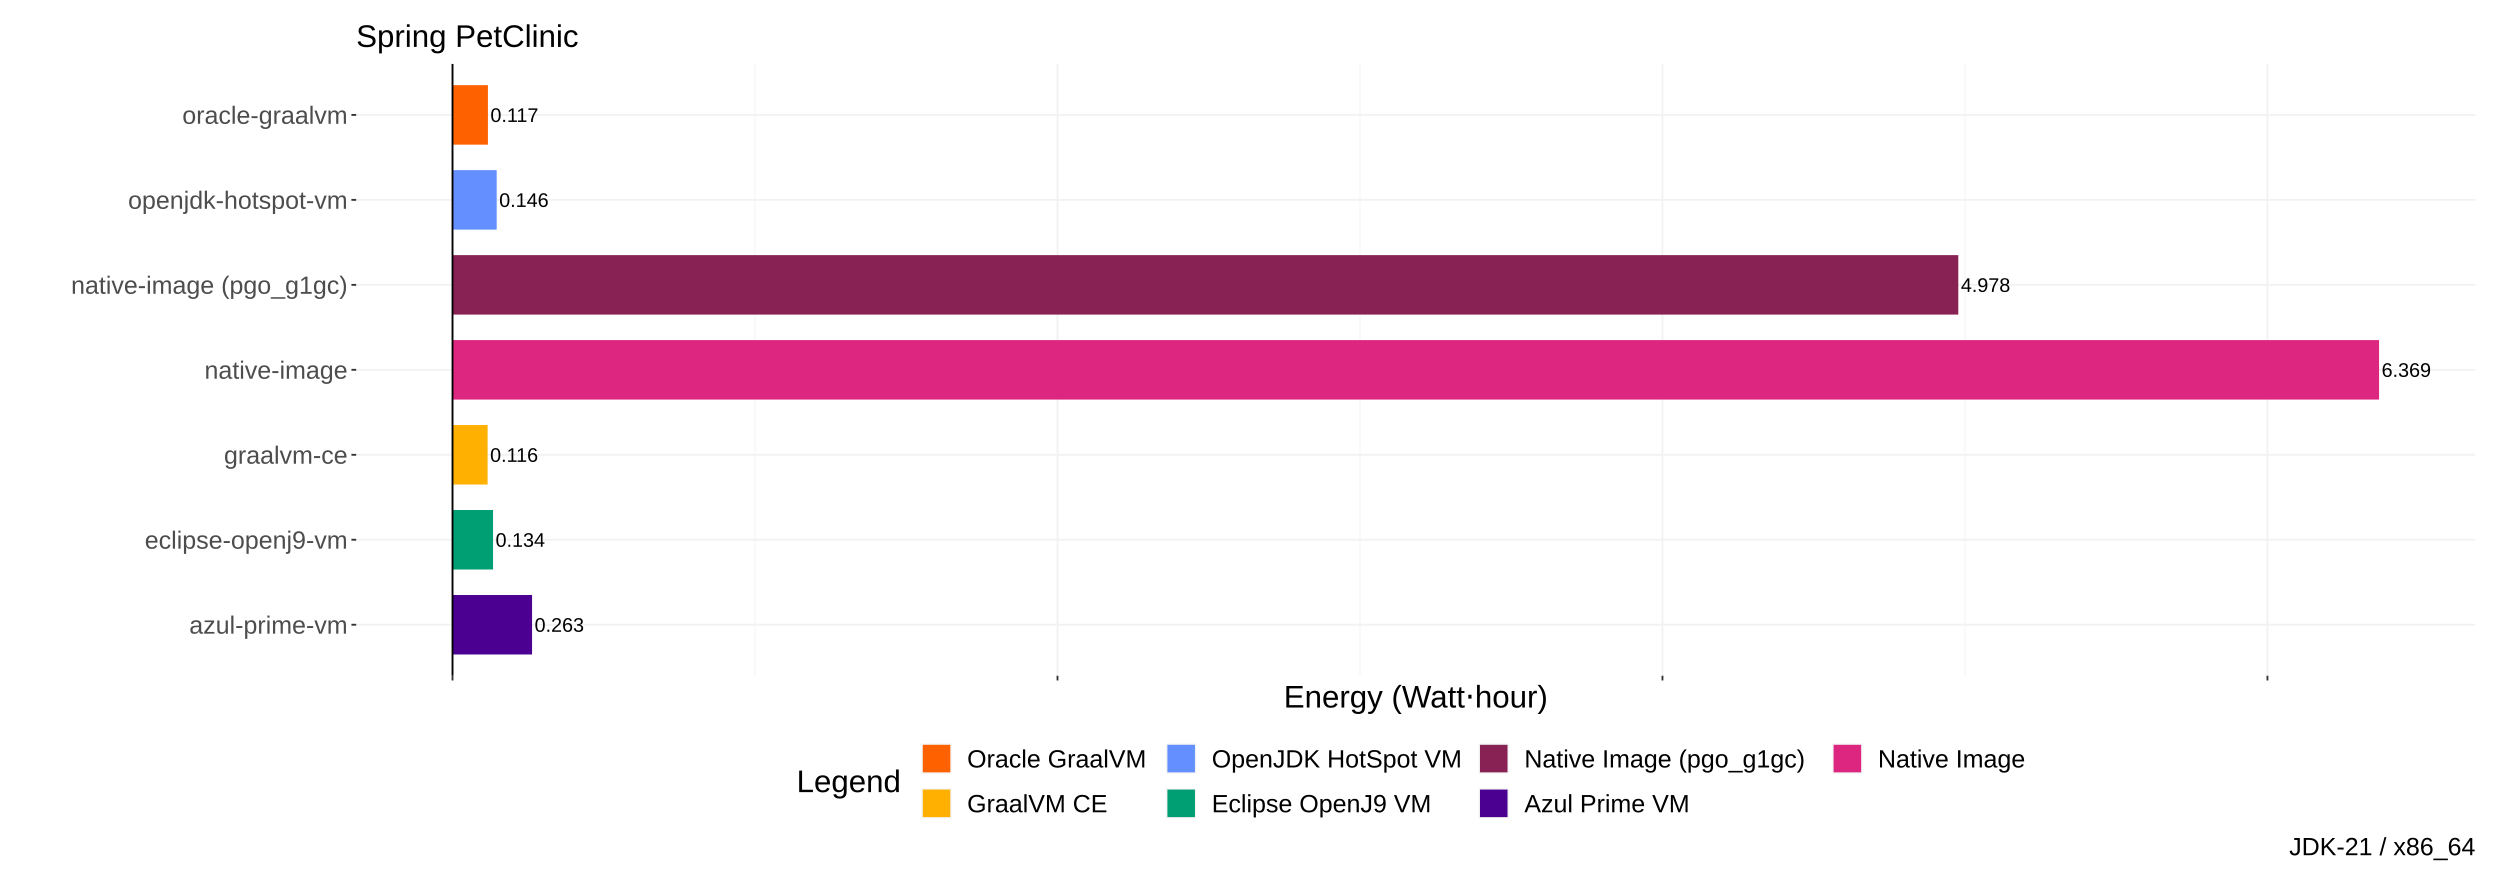
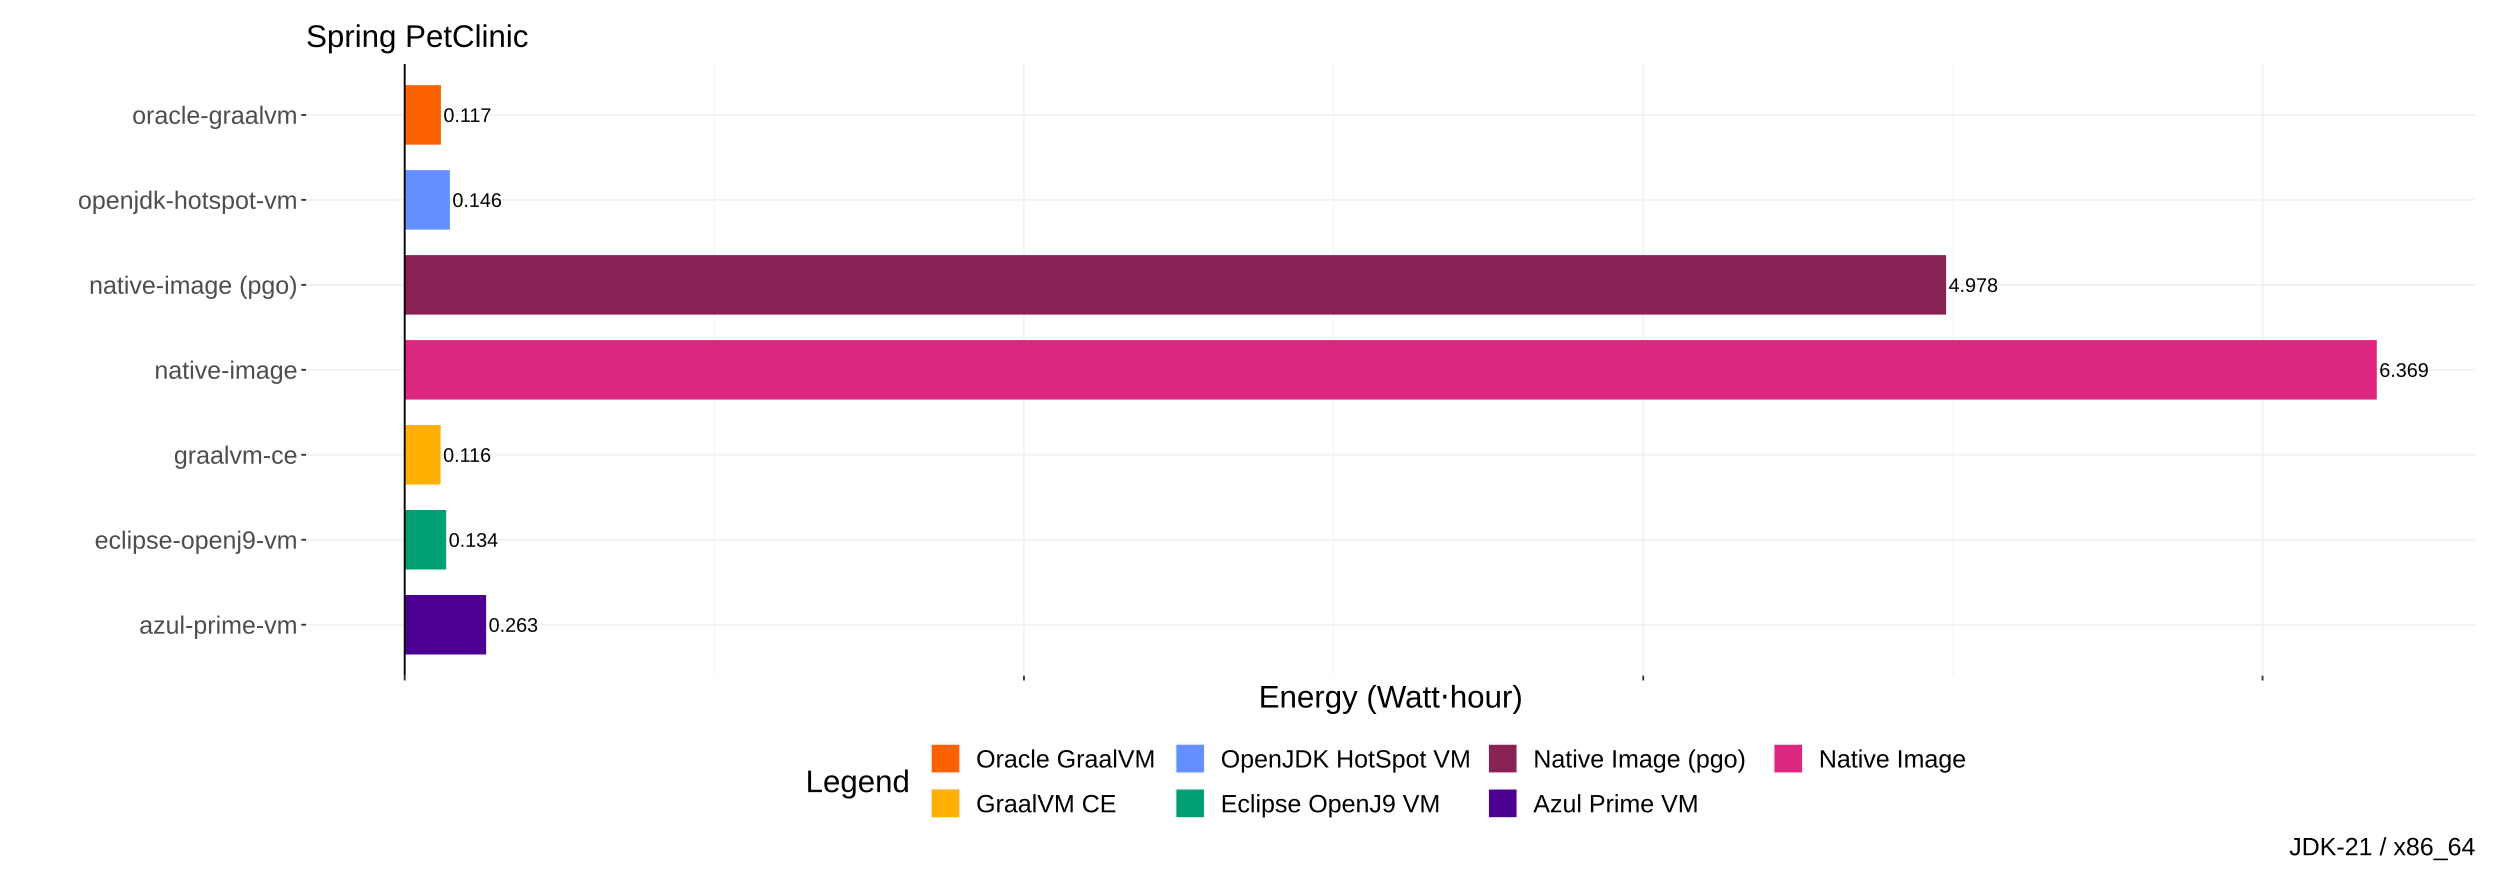
<svg xmlns="http://www.w3.org/2000/svg" class="svglite" width="1440.00pt" height="510.24pt" viewBox="0 0 1440.00 510.24">
  <defs>
    <style type="text/css">
    .svglite line, .svglite polyline, .svglite polygon, .svglite path, .svglite rect, .svglite circle {
      fill: none;
      stroke: #000000;
      stroke-linecap: round;
      stroke-linejoin: round;
      stroke-miterlimit: 10.00;
    }
    .svglite text {
      white-space: pre;
    }
  </style>
  </defs>
  <rect width="100%" height="100%" style="stroke: none; fill: #FFFFFF;" />
  <defs>
    <clipPath id="cpMC4wMHwxNDQwLjAwfDAuMDB8NTEwLjI0">
      <rect x="0.00" y="0.00" width="1440.00" height="510.24" />
    </clipPath>
  </defs>
  <g clip-path="url(#cpMC4wMHwxNDQwLjAwfDAuMDB8NTEwLjI0)">
    <rect x="0.00" y="0.00" width="1440.00" height="510.24" style="stroke-width: 1.07; stroke: #FFFFFF; fill: #FFFFFF;" />
-     <rect x="205.16" y="36.82" width="1220.66" height="352.39" style="stroke-width: 1.07; stroke: none;" />
-     <polyline points="434.88,389.21 434.88,36.82 " style="stroke-width: 0.53; stroke: #F2F2F2; stroke-linecap: butt;" />
-     <polyline points="783.35,389.21 783.35,36.82 " style="stroke-width: 0.53; stroke: #F2F2F2; stroke-linecap: butt;" />
-     <polyline points="1131.82,389.21 1131.82,36.82 " style="stroke-width: 0.53; stroke: #F2F2F2; stroke-linecap: butt;" />
-     <polyline points="205.16,359.85 1425.83,359.85 " style="stroke-width: 1.07; stroke: #F2F2F2; stroke-linecap: butt;" />
-     <polyline points="205.16,310.90 1425.83,310.90 " style="stroke-width: 1.07; stroke: #F2F2F2; stroke-linecap: butt;" />
-     <polyline points="205.16,261.96 1425.83,261.96 " style="stroke-width: 1.07; stroke: #F2F2F2; stroke-linecap: butt;" />
-     <polyline points="205.16,213.02 1425.83,213.02 " style="stroke-width: 1.07; stroke: #F2F2F2; stroke-linecap: butt;" />
-     <polyline points="205.16,164.08 1425.83,164.08 " style="stroke-width: 1.07; stroke: #F2F2F2; stroke-linecap: butt;" />
-     <polyline points="205.16,115.13 1425.83,115.13 " style="stroke-width: 1.07; stroke: #F2F2F2; stroke-linecap: butt;" />
-     <polyline points="205.16,66.19 1425.83,66.19 " style="stroke-width: 1.07; stroke: #F2F2F2; stroke-linecap: butt;" />
-     <polyline points="260.65,389.21 260.65,36.82 " style="stroke-width: 1.07; stroke: #F2F2F2; stroke-linecap: butt;" />
-     <polyline points="609.12,389.21 609.12,36.82 " style="stroke-width: 1.07; stroke: #F2F2F2; stroke-linecap: butt;" />
-     <polyline points="957.58,389.21 957.58,36.82 " style="stroke-width: 1.07; stroke: #F2F2F2; stroke-linecap: butt;" />
-     <polyline points="1306.05,389.21 1306.05,36.82 " style="stroke-width: 1.07; stroke: #F2F2F2; stroke-linecap: butt;" />
-     <rect x="260.65" y="342.72" width="45.82" height="34.26" style="stroke-width: 1.07; stroke: none; stroke-linecap: butt; stroke-linejoin: miter; fill: #4B0092;" />
-     <rect x="260.65" y="293.77" width="23.35" height="34.26" style="stroke-width: 1.07; stroke: none; stroke-linecap: butt; stroke-linejoin: miter; fill: #009E73;" />
-     <rect x="260.65" y="244.83" width="20.21" height="34.26" style="stroke-width: 1.07; stroke: none; stroke-linecap: butt; stroke-linejoin: miter; fill: #FFB000;" />
-     <rect x="260.65" y="195.89" width="1109.69" height="34.26" style="stroke-width: 1.07; stroke: none; stroke-linecap: butt; stroke-linejoin: miter; fill: #DC267F;" />
-     <rect x="260.65" y="146.95" width="867.33" height="34.26" style="stroke-width: 1.07; stroke: none; stroke-linecap: butt; stroke-linejoin: miter; fill: #882255;" />
-     <rect x="260.65" y="98.00" width="25.44" height="34.26" style="stroke-width: 1.07; stroke: none; stroke-linecap: butt; stroke-linejoin: miter; fill: #648FFF;" />
-     <rect x="260.65" y="49.06" width="20.39" height="34.26" style="stroke-width: 1.07; stroke: none; stroke-linecap: butt; stroke-linejoin: miter; fill: #FE6100;" />
-     <text x="307.93" y="363.91" style="font-size: 11.38px; font-family: &quot;Liberation Sans&quot;;" textLength="29.08px" lengthAdjust="spacingAndGlyphs">0.263</text>
-     <text x="285.45" y="314.97" style="font-size: 11.38px; font-family: &quot;Liberation Sans&quot;;" textLength="29.08px" lengthAdjust="spacingAndGlyphs">0.134</text>
-     <text x="282.31" y="266.03" style="font-size: 11.38px; font-family: &quot;Liberation Sans&quot;;" textLength="29.08px" lengthAdjust="spacingAndGlyphs">0.116</text>
-     <text x="1371.80" y="217.08" style="font-size: 11.38px; font-family: &quot;Liberation Sans&quot;;" textLength="29.08px" lengthAdjust="spacingAndGlyphs">6.369</text>
-     <text x="1129.44" y="168.14" style="font-size: 11.38px; font-family: &quot;Liberation Sans&quot;;" textLength="29.08px" lengthAdjust="spacingAndGlyphs">4.978</text>
-     <text x="287.54" y="119.20" style="font-size: 11.38px; font-family: &quot;Liberation Sans&quot;;" textLength="29.08px" lengthAdjust="spacingAndGlyphs">0.146</text>
-     <text x="282.49" y="70.25" style="font-size: 11.38px; font-family: &quot;Liberation Sans&quot;;" textLength="29.08px" lengthAdjust="spacingAndGlyphs">0.117</text>
-     <line x1="260.65" y1="389.21" x2="260.65" y2="36.82" style="stroke-width: 1.07; stroke-linecap: butt;" />
-     <text x="200.23" y="364.99" text-anchor="end" style="font-size: 14.40px;fill: #4D4D4D; font-family: &quot;Liberation Sans&quot;;" textLength="97.55px" lengthAdjust="spacingAndGlyphs">azul-prime-vm</text>
-     <text x="200.23" y="316.05" text-anchor="end" style="font-size: 14.40px;fill: #4D4D4D; font-family: &quot;Liberation Sans&quot;;" textLength="122.85px" lengthAdjust="spacingAndGlyphs">eclipse-openj9-vm</text>
-     <text x="200.23" y="267.10" text-anchor="end" style="font-size: 14.40px;fill: #4D4D4D; font-family: &quot;Liberation Sans&quot;;" textLength="75.07px" lengthAdjust="spacingAndGlyphs">graalvm-ce</text>
-     <text x="200.23" y="218.16" text-anchor="end" style="font-size: 14.40px;fill: #4D4D4D; font-family: &quot;Liberation Sans&quot;;" textLength="88.14px" lengthAdjust="spacingAndGlyphs">native-image</text>
-     <text x="200.23" y="169.22" text-anchor="end" style="font-size: 14.40px;fill: #4D4D4D; font-family: &quot;Liberation Sans&quot;;" textLength="166.15px" lengthAdjust="spacingAndGlyphs">native-image (pgo_g1gc)</text>
-     <text x="200.23" y="120.27" text-anchor="end" style="font-size: 14.40px;fill: #4D4D4D; font-family: &quot;Liberation Sans&quot;;" textLength="137.28px" lengthAdjust="spacingAndGlyphs">openjdk-hotspot-vm</text>
-     <text x="200.23" y="71.33" text-anchor="end" style="font-size: 14.40px;fill: #4D4D4D; font-family: &quot;Liberation Sans&quot;;" textLength="101.50px" lengthAdjust="spacingAndGlyphs">oracle-graalvm</text>
-     <polyline points="202.42,359.85 205.16,359.85 " style="stroke-width: 1.07; stroke: #333333; stroke-linecap: butt;" />
-     <polyline points="202.42,310.90 205.16,310.90 " style="stroke-width: 1.07; stroke: #333333; stroke-linecap: butt;" />
-     <polyline points="202.42,261.96 205.16,261.96 " style="stroke-width: 1.07; stroke: #333333; stroke-linecap: butt;" />
-     <polyline points="202.42,213.02 205.16,213.02 " style="stroke-width: 1.07; stroke: #333333; stroke-linecap: butt;" />
-     <polyline points="202.42,164.08 205.16,164.08 " style="stroke-width: 1.07; stroke: #333333; stroke-linecap: butt;" />
-     <polyline points="202.42,115.13 205.16,115.13 " style="stroke-width: 1.07; stroke: #333333; stroke-linecap: butt;" />
-     <polyline points="202.42,66.19 205.16,66.19 " style="stroke-width: 1.07; stroke: #333333; stroke-linecap: butt;" />
-     <polyline points="260.65,391.95 260.65,389.21 " style="stroke-width: 1.07; stroke: #333333; stroke-linecap: butt;" />
-     <polyline points="609.12,391.95 609.12,389.21 " style="stroke-width: 1.07; stroke: #333333; stroke-linecap: butt;" />
-     <polyline points="957.58,391.95 957.58,389.21 " style="stroke-width: 1.07; stroke: #333333; stroke-linecap: butt;" />
-     <polyline points="1306.05,391.95 1306.05,389.21 " style="stroke-width: 1.07; stroke: #333333; stroke-linecap: butt;" />
-     <text x="815.50" y="407.54" text-anchor="middle" style="font-size: 18.00px; font-family: &quot;Liberation Sans&quot;;" textLength="165.68px" lengthAdjust="spacingAndGlyphs">Energy (Watt⋅hour)</text>
-     <rect x="453.37" y="422.82" width="724.26" height="54.02" style="stroke-width: 1.07; stroke: none; fill: #FFFFFF;" />
-     <text x="458.84" y="456.26" style="font-size: 18.00px; font-family: &quot;Liberation Sans&quot;;" textLength="63.01px" lengthAdjust="spacingAndGlyphs">Legend</text>
-     <rect x="530.82" y="428.30" width="17.28" height="17.28" style="stroke-width: 1.07; stroke: none; fill: #F2F2F2;" />
-     <rect x="531.53" y="429.01" width="15.86" height="15.86" style="stroke-width: 1.07; stroke: none; stroke-linecap: butt; stroke-linejoin: miter; fill: #FE6100;" />
-     <rect x="671.72" y="428.30" width="17.28" height="17.28" style="stroke-width: 1.07; stroke: none; fill: #F2F2F2;" />
-     <rect x="672.43" y="429.01" width="15.86" height="15.86" style="stroke-width: 1.07; stroke: none; stroke-linecap: butt; stroke-linejoin: miter; fill: #648FFF;" />
-     <rect x="851.76" y="428.30" width="17.28" height="17.28" style="stroke-width: 1.07; stroke: none; fill: #F2F2F2;" />
-     <rect x="852.47" y="429.01" width="15.86" height="15.86" style="stroke-width: 1.07; stroke: none; stroke-linecap: butt; stroke-linejoin: miter; fill: #882255;" />
-     <rect x="1055.44" y="428.30" width="17.28" height="17.28" style="stroke-width: 1.07; stroke: none; fill: #F2F2F2;" />
-     <rect x="1056.15" y="429.01" width="15.86" height="15.86" style="stroke-width: 1.07; stroke: none; stroke-linecap: butt; stroke-linejoin: miter; fill: #DC267F;" />
-     <rect x="530.82" y="454.09" width="17.28" height="17.28" style="stroke-width: 1.07; stroke: none; fill: #F2F2F2;" />
-     <rect x="531.53" y="454.80" width="15.86" height="15.86" style="stroke-width: 1.07; stroke: none; stroke-linecap: butt; stroke-linejoin: miter; fill: #FFB000;" />
-     <rect x="671.72" y="454.09" width="17.28" height="17.28" style="stroke-width: 1.07; stroke: none; fill: #F2F2F2;" />
-     <rect x="672.43" y="454.80" width="15.86" height="15.86" style="stroke-width: 1.07; stroke: none; stroke-linecap: butt; stroke-linejoin: miter; fill: #009E73;" />
-     <rect x="851.76" y="454.09" width="17.28" height="17.28" style="stroke-width: 1.07; stroke: none; fill: #F2F2F2;" />
-     <rect x="852.47" y="454.80" width="15.86" height="15.86" style="stroke-width: 1.07; stroke: none; stroke-linecap: butt; stroke-linejoin: miter; fill: #4B0092;" />
-     <text x="557.06" y="442.08" style="font-size: 14.40px; font-family: &quot;Liberation Sans&quot;;" textLength="105.69px" lengthAdjust="spacingAndGlyphs">Oracle GraalVM</text>
-     <text x="697.97" y="442.08" style="font-size: 14.40px; font-family: &quot;Liberation Sans&quot;;" textLength="144.83px" lengthAdjust="spacingAndGlyphs">OpenJDK HotSpot VM</text>
-     <text x="878.01" y="442.08" style="font-size: 14.40px; font-family: &quot;Liberation Sans&quot;;" textLength="168.47px" lengthAdjust="spacingAndGlyphs">Native Image (pgo_g1gc)</text>
-     <text x="1081.69" y="442.08" style="font-size: 14.40px; font-family: &quot;Liberation Sans&quot;;" textLength="90.46px" lengthAdjust="spacingAndGlyphs">Native Image</text>
-     <text x="557.06" y="467.87" style="font-size: 14.40px; font-family: &quot;Liberation Sans&quot;;" textLength="78.80px" lengthAdjust="spacingAndGlyphs">GraalVM CE</text>
-     <text x="697.97" y="467.87" style="font-size: 14.40px; font-family: &quot;Liberation Sans&quot;;" textLength="124.62px" lengthAdjust="spacingAndGlyphs">Eclipse OpenJ9 VM</text>
-     <text x="878.01" y="467.87" style="font-size: 14.40px; font-family: &quot;Liberation Sans&quot;;" textLength="97.67px" lengthAdjust="spacingAndGlyphs">Azul Prime VM</text>
-     <text x="205.16" y="27.03" style="font-size: 18.00px; font-family: &quot;Liberation Sans&quot;;" textLength="132.54px" lengthAdjust="spacingAndGlyphs">Spring PetClinic</text>
+     <rect x="176.30" y="36.82" width="1249.53" height="352.39" style="stroke-width: 1.07; stroke: none;" />
+     <polyline points="411.45,389.21 411.45,36.82 " style="stroke-width: 0.53; stroke: #F2F2F2; stroke-linecap: butt;" />
+     <polyline points="768.16,389.21 768.16,36.82 " style="stroke-width: 0.53; stroke: #F2F2F2; stroke-linecap: butt;" />
+     <polyline points="1124.86,389.21 1124.86,36.82 " style="stroke-width: 0.53; stroke: #F2F2F2; stroke-linecap: butt;" />
+     <polyline points="176.30,359.85 1425.83,359.85 " style="stroke-width: 1.07; stroke: #F2F2F2; stroke-linecap: butt;" />
+     <polyline points="176.30,310.90 1425.83,310.90 " style="stroke-width: 1.07; stroke: #F2F2F2; stroke-linecap: butt;" />
+     <polyline points="176.30,261.96 1425.83,261.96 " style="stroke-width: 1.07; stroke: #F2F2F2; stroke-linecap: butt;" />
+     <polyline points="176.30,213.02 1425.83,213.02 " style="stroke-width: 1.07; stroke: #F2F2F2; stroke-linecap: butt;" />
+     <polyline points="176.30,164.08 1425.83,164.08 " style="stroke-width: 1.07; stroke: #F2F2F2; stroke-linecap: butt;" />
+     <polyline points="176.30,115.13 1425.83,115.13 " style="stroke-width: 1.07; stroke: #F2F2F2; stroke-linecap: butt;" />
+     <polyline points="176.30,66.19 1425.83,66.19 " style="stroke-width: 1.07; stroke: #F2F2F2; stroke-linecap: butt;" />
+     <polyline points="233.10,389.21 233.10,36.82 " style="stroke-width: 1.07; stroke: #F2F2F2; stroke-linecap: butt;" />
+     <polyline points="589.80,389.21 589.80,36.82 " style="stroke-width: 1.07; stroke: #F2F2F2; stroke-linecap: butt;" />
+     <polyline points="946.51,389.21 946.51,36.82 " style="stroke-width: 1.07; stroke: #F2F2F2; stroke-linecap: butt;" />
+     <polyline points="1303.22,389.21 1303.22,36.82 " style="stroke-width: 1.07; stroke: #F2F2F2; stroke-linecap: butt;" />
+     <rect x="233.10" y="342.72" width="46.91" height="34.26" style="stroke-width: 1.07; stroke: none; stroke-linecap: butt; stroke-linejoin: miter; fill: #4B0092;" />
+     <rect x="233.10" y="293.77" width="23.90" height="34.26" style="stroke-width: 1.07; stroke: none; stroke-linecap: butt; stroke-linejoin: miter; fill: #009E73;" />
+     <rect x="233.10" y="244.83" width="20.69" height="34.26" style="stroke-width: 1.07; stroke: none; stroke-linecap: butt; stroke-linejoin: miter; fill: #FFB000;" />
+     <rect x="233.10" y="195.89" width="1135.93" height="34.26" style="stroke-width: 1.07; stroke: none; stroke-linecap: butt; stroke-linejoin: miter; fill: #DC267F;" />
+     <rect x="233.10" y="146.95" width="887.84" height="34.26" style="stroke-width: 1.07; stroke: none; stroke-linecap: butt; stroke-linejoin: miter; fill: #882255;" />
+     <rect x="233.10" y="98.00" width="26.04" height="34.26" style="stroke-width: 1.07; stroke: none; stroke-linecap: butt; stroke-linejoin: miter; fill: #648FFF;" />
+     <rect x="233.10" y="49.06" width="20.87" height="34.26" style="stroke-width: 1.07; stroke: none; stroke-linecap: butt; stroke-linejoin: miter; fill: #FE6100;" />
+     <text x="281.46" y="363.91" style="font-size: 11.38px; font-family: &quot;Liberation Sans&quot;;" textLength="29.08px" lengthAdjust="spacingAndGlyphs">0.263</text>
+     <text x="258.45" y="314.97" style="font-size: 11.38px; font-family: &quot;Liberation Sans&quot;;" textLength="29.08px" lengthAdjust="spacingAndGlyphs">0.134</text>
+     <text x="255.24" y="266.03" style="font-size: 11.38px; font-family: &quot;Liberation Sans&quot;;" textLength="29.08px" lengthAdjust="spacingAndGlyphs">0.116</text>
+     <text x="1370.48" y="217.08" style="font-size: 11.38px; font-family: &quot;Liberation Sans&quot;;" textLength="29.08px" lengthAdjust="spacingAndGlyphs">6.369</text>
+     <text x="1122.39" y="168.14" style="font-size: 11.38px; font-family: &quot;Liberation Sans&quot;;" textLength="29.08px" lengthAdjust="spacingAndGlyphs">4.978</text>
+     <text x="260.59" y="119.20" style="font-size: 11.38px; font-family: &quot;Liberation Sans&quot;;" textLength="29.08px" lengthAdjust="spacingAndGlyphs">0.146</text>
+     <text x="255.42" y="70.25" style="font-size: 11.38px; font-family: &quot;Liberation Sans&quot;;" textLength="29.08px" lengthAdjust="spacingAndGlyphs">0.117</text>
+     <line x1="233.10" y1="389.21" x2="233.10" y2="36.82" style="stroke-width: 1.07; stroke-linecap: butt;" />
+     <text x="171.37" y="364.99" text-anchor="end" style="font-size: 14.40px;fill: #4D4D4D; font-family: &quot;Liberation Sans&quot;;" textLength="97.55px" lengthAdjust="spacingAndGlyphs">azul-prime-vm</text>
+     <text x="171.37" y="316.05" text-anchor="end" style="font-size: 14.40px;fill: #4D4D4D; font-family: &quot;Liberation Sans&quot;;" textLength="122.85px" lengthAdjust="spacingAndGlyphs">eclipse-openj9-vm</text>
+     <text x="171.37" y="267.10" text-anchor="end" style="font-size: 14.40px;fill: #4D4D4D; font-family: &quot;Liberation Sans&quot;;" textLength="75.07px" lengthAdjust="spacingAndGlyphs">graalvm-ce</text>
+     <text x="171.37" y="218.16" text-anchor="end" style="font-size: 14.40px;fill: #4D4D4D; font-family: &quot;Liberation Sans&quot;;" textLength="88.14px" lengthAdjust="spacingAndGlyphs">native-image</text>
+     <text x="171.37" y="169.22" text-anchor="end" style="font-size: 14.40px;fill: #4D4D4D; font-family: &quot;Liberation Sans&quot;;" textLength="126.93px" lengthAdjust="spacingAndGlyphs">native-image (pgo)</text>
+     <text x="171.37" y="120.27" text-anchor="end" style="font-size: 14.40px;fill: #4D4D4D; font-family: &quot;Liberation Sans&quot;;" textLength="137.28px" lengthAdjust="spacingAndGlyphs">openjdk-hotspot-vm</text>
+     <text x="171.37" y="71.33" text-anchor="end" style="font-size: 14.40px;fill: #4D4D4D; font-family: &quot;Liberation Sans&quot;;" textLength="101.50px" lengthAdjust="spacingAndGlyphs">oracle-graalvm</text>
+     <polyline points="173.56,359.85 176.30,359.85 " style="stroke-width: 1.07; stroke: #333333; stroke-linecap: butt;" />
+     <polyline points="173.56,310.90 176.30,310.90 " style="stroke-width: 1.07; stroke: #333333; stroke-linecap: butt;" />
+     <polyline points="173.56,261.96 176.30,261.96 " style="stroke-width: 1.07; stroke: #333333; stroke-linecap: butt;" />
+     <polyline points="173.56,213.02 176.30,213.02 " style="stroke-width: 1.07; stroke: #333333; stroke-linecap: butt;" />
+     <polyline points="173.56,164.08 176.30,164.08 " style="stroke-width: 1.07; stroke: #333333; stroke-linecap: butt;" />
+     <polyline points="173.56,115.13 176.30,115.13 " style="stroke-width: 1.07; stroke: #333333; stroke-linecap: butt;" />
+     <polyline points="173.56,66.19 176.30,66.19 " style="stroke-width: 1.07; stroke: #333333; stroke-linecap: butt;" />
+     <polyline points="233.10,391.95 233.10,389.21 " style="stroke-width: 1.07; stroke: #333333; stroke-linecap: butt;" />
+     <polyline points="589.80,391.95 589.80,389.21 " style="stroke-width: 1.07; stroke: #333333; stroke-linecap: butt;" />
+     <polyline points="946.51,391.95 946.51,389.21 " style="stroke-width: 1.07; stroke: #333333; stroke-linecap: butt;" />
+     <polyline points="1303.22,391.95 1303.22,389.21 " style="stroke-width: 1.07; stroke: #333333; stroke-linecap: butt;" />
+     <text x="801.06" y="407.54" text-anchor="middle" style="font-size: 18.00px; font-family: &quot;Liberation Sans&quot;;" textLength="165.68px" lengthAdjust="spacingAndGlyphs">Energy (Watt⋅hour)</text>
+     <rect x="458.54" y="422.82" width="685.04" height="54.02" style="stroke-width: 1.07; stroke: none; fill: #FFFFFF;" />
+     <text x="464.02" y="456.26" style="font-size: 18.00px; font-family: &quot;Liberation Sans&quot;;" textLength="63.01px" lengthAdjust="spacingAndGlyphs">Legend</text>
+     <rect x="535.99" y="428.30" width="17.28" height="17.28" style="stroke-width: 1.07; stroke: none; fill: #F2F2F2;" />
+     <rect x="536.70" y="429.01" width="15.86" height="15.86" style="stroke-width: 1.07; stroke: none; stroke-linecap: butt; stroke-linejoin: miter; fill: #FE6100;" />
+     <rect x="676.90" y="428.30" width="17.28" height="17.28" style="stroke-width: 1.07; stroke: none; fill: #F2F2F2;" />
+     <rect x="677.61" y="429.01" width="15.86" height="15.86" style="stroke-width: 1.07; stroke: none; stroke-linecap: butt; stroke-linejoin: miter; fill: #648FFF;" />
+     <rect x="856.94" y="428.30" width="17.28" height="17.28" style="stroke-width: 1.07; stroke: none; fill: #F2F2F2;" />
+     <rect x="857.65" y="429.01" width="15.86" height="15.86" style="stroke-width: 1.07; stroke: none; stroke-linecap: butt; stroke-linejoin: miter; fill: #882255;" />
+     <rect x="1021.40" y="428.30" width="17.28" height="17.28" style="stroke-width: 1.07; stroke: none; fill: #F2F2F2;" />
+     <rect x="1022.11" y="429.01" width="15.86" height="15.86" style="stroke-width: 1.07; stroke: none; stroke-linecap: butt; stroke-linejoin: miter; fill: #DC267F;" />
+     <rect x="535.99" y="454.09" width="17.28" height="17.28" style="stroke-width: 1.07; stroke: none; fill: #F2F2F2;" />
+     <rect x="536.70" y="454.80" width="15.86" height="15.86" style="stroke-width: 1.07; stroke: none; stroke-linecap: butt; stroke-linejoin: miter; fill: #FFB000;" />
+     <rect x="676.90" y="454.09" width="17.28" height="17.28" style="stroke-width: 1.07; stroke: none; fill: #F2F2F2;" />
+     <rect x="677.61" y="454.80" width="15.86" height="15.86" style="stroke-width: 1.07; stroke: none; stroke-linecap: butt; stroke-linejoin: miter; fill: #009E73;" />
+     <rect x="856.94" y="454.09" width="17.28" height="17.28" style="stroke-width: 1.07; stroke: none; fill: #F2F2F2;" />
+     <rect x="857.65" y="454.80" width="15.86" height="15.86" style="stroke-width: 1.07; stroke: none; stroke-linecap: butt; stroke-linejoin: miter; fill: #4B0092;" />
+     <text x="562.24" y="442.08" style="font-size: 14.40px; font-family: &quot;Liberation Sans&quot;;" textLength="105.69px" lengthAdjust="spacingAndGlyphs">Oracle GraalVM</text>
+     <text x="703.14" y="442.08" style="font-size: 14.40px; font-family: &quot;Liberation Sans&quot;;" textLength="144.83px" lengthAdjust="spacingAndGlyphs">OpenJDK HotSpot VM</text>
+     <text x="883.18" y="442.08" style="font-size: 14.40px; font-family: &quot;Liberation Sans&quot;;" textLength="129.25px" lengthAdjust="spacingAndGlyphs">Native Image (pgo)</text>
+     <text x="1047.64" y="442.08" style="font-size: 14.40px; font-family: &quot;Liberation Sans&quot;;" textLength="90.46px" lengthAdjust="spacingAndGlyphs">Native Image</text>
+     <text x="562.24" y="467.87" style="font-size: 14.40px; font-family: &quot;Liberation Sans&quot;;" textLength="78.80px" lengthAdjust="spacingAndGlyphs">GraalVM CE</text>
+     <text x="703.14" y="467.87" style="font-size: 14.40px; font-family: &quot;Liberation Sans&quot;;" textLength="124.62px" lengthAdjust="spacingAndGlyphs">Eclipse OpenJ9 VM</text>
+     <text x="883.18" y="467.87" style="font-size: 14.40px; font-family: &quot;Liberation Sans&quot;;" textLength="97.67px" lengthAdjust="spacingAndGlyphs">Azul Prime VM</text>
+     <text x="176.30" y="27.03" style="font-size: 18.00px; font-family: &quot;Liberation Sans&quot;;" textLength="132.54px" lengthAdjust="spacingAndGlyphs">Spring PetClinic</text>
    <text x="1425.83" y="492.61" text-anchor="end" style="font-size: 14.40px; font-family: &quot;Liberation Sans&quot;;" textLength="104.20px" lengthAdjust="spacingAndGlyphs">JDK-21 / x86_64</text>
  </g>
</svg>
